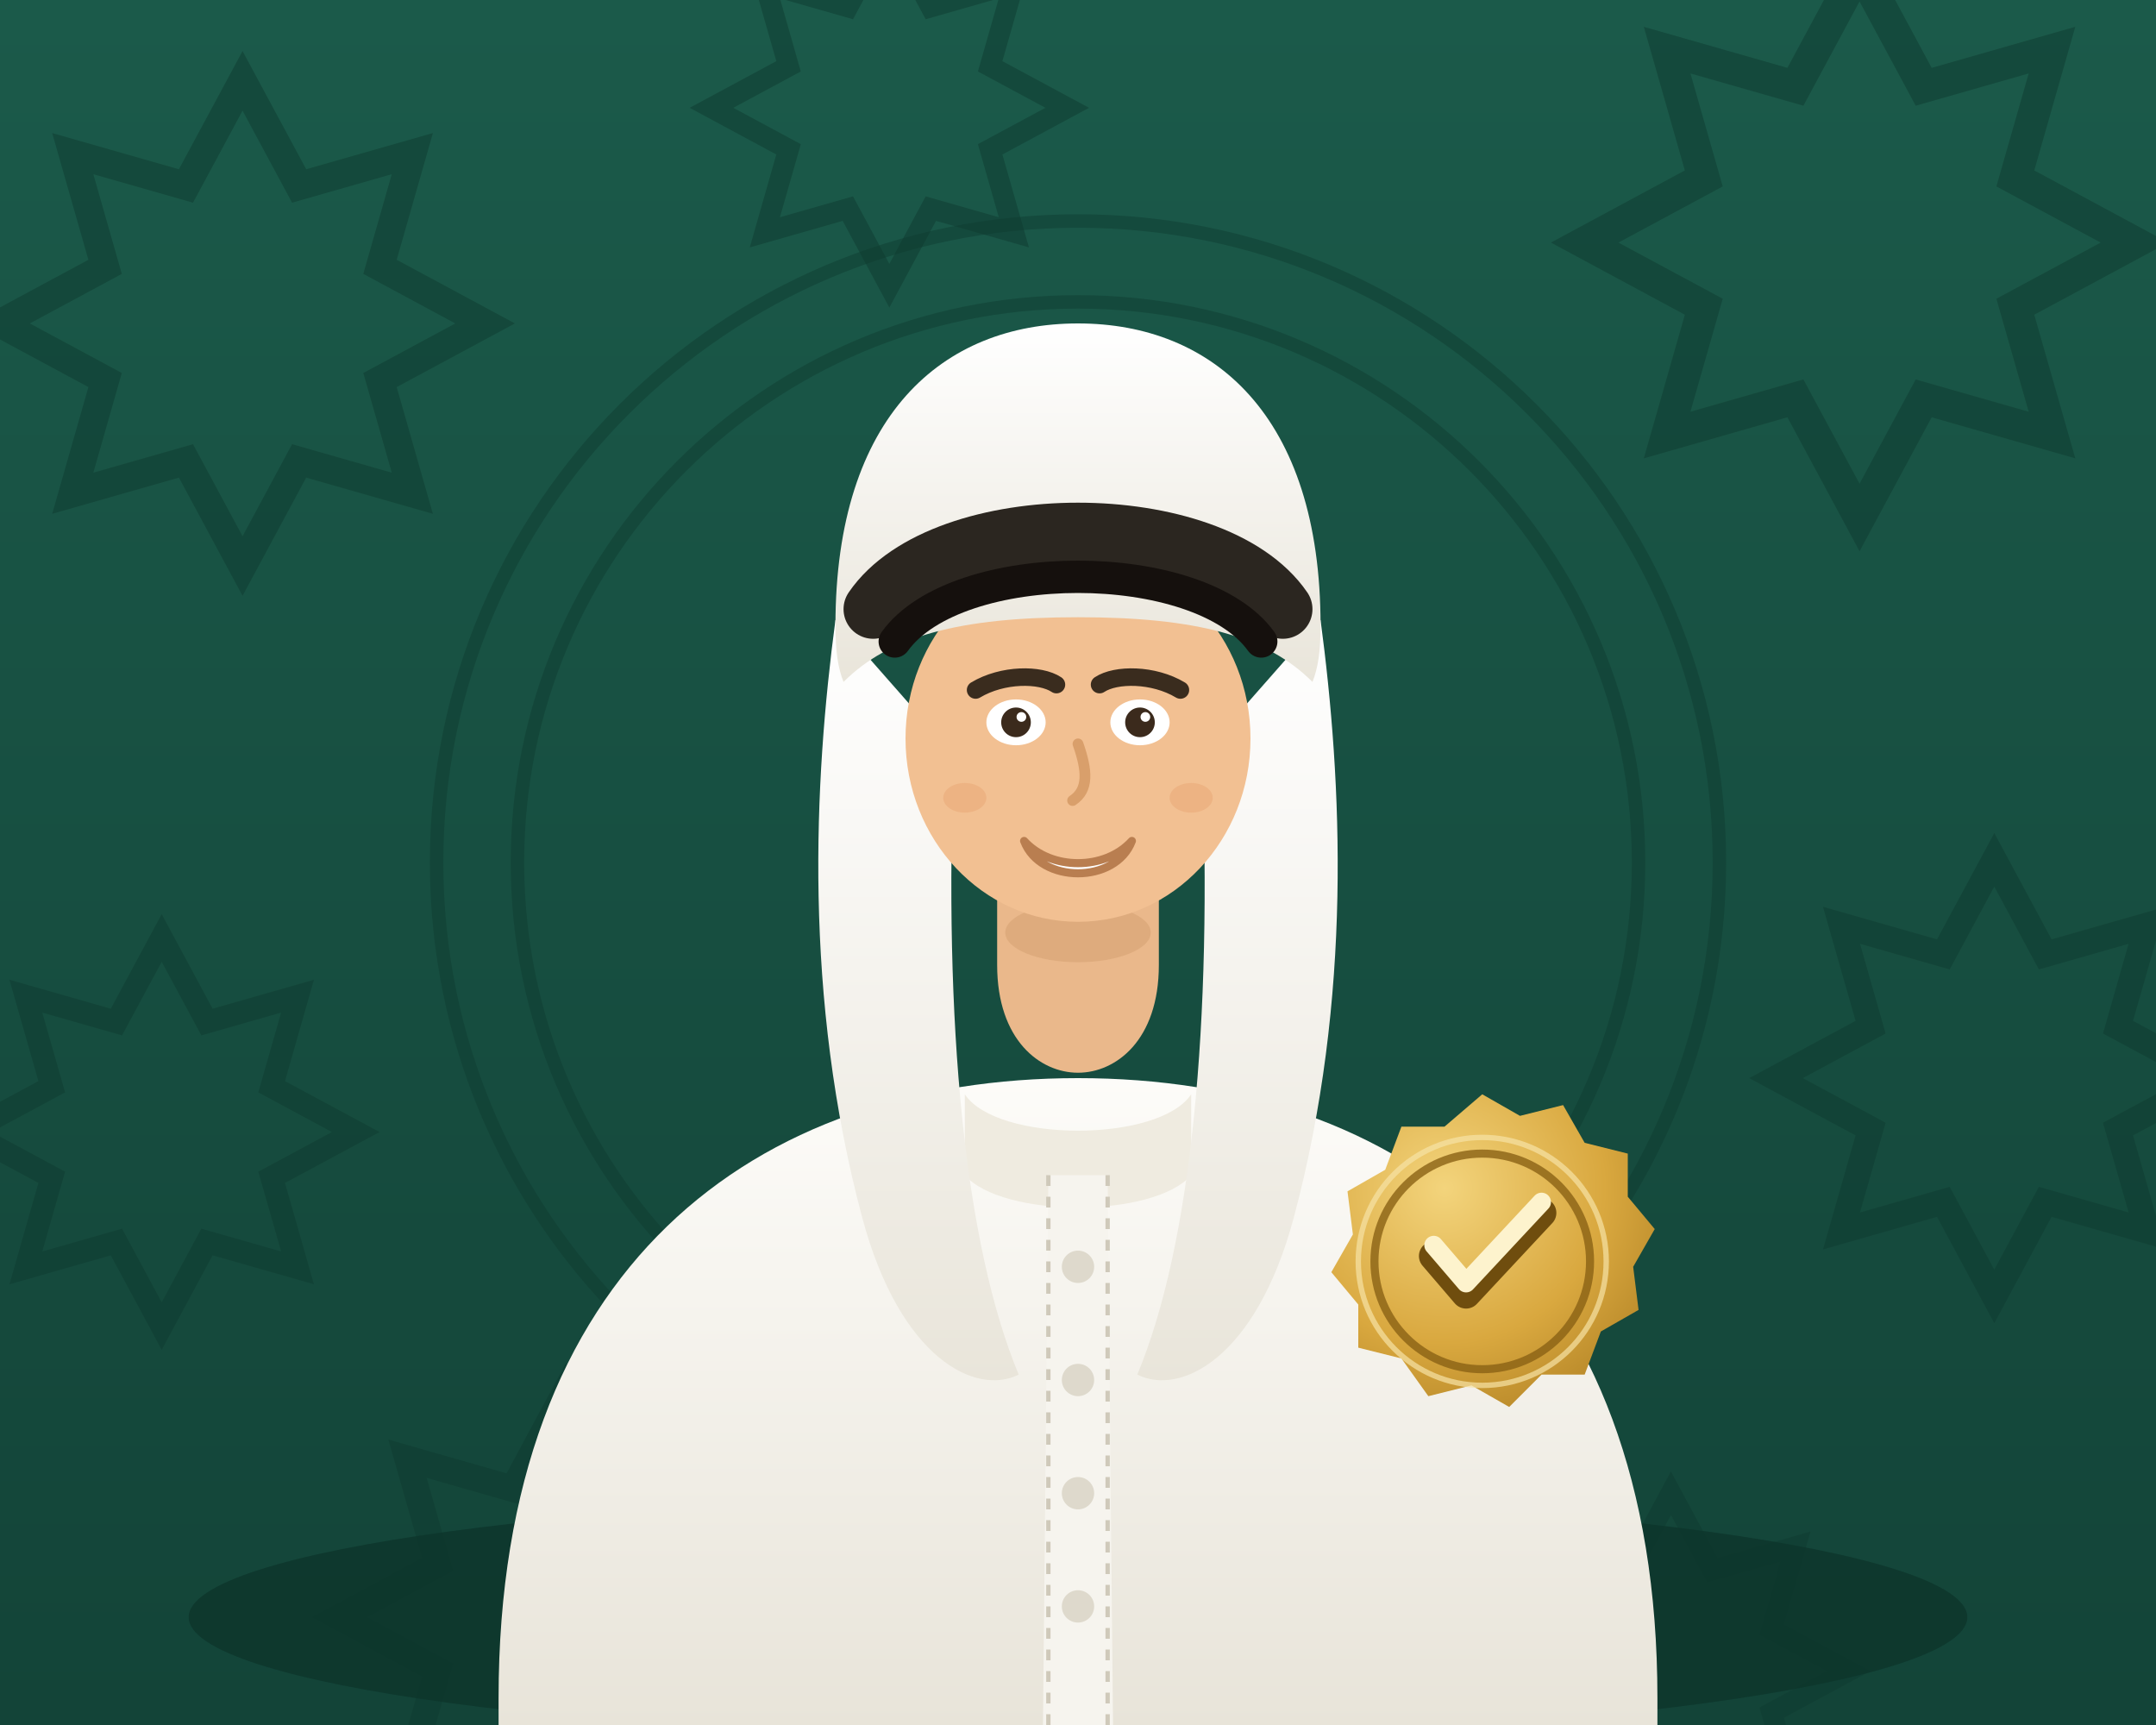
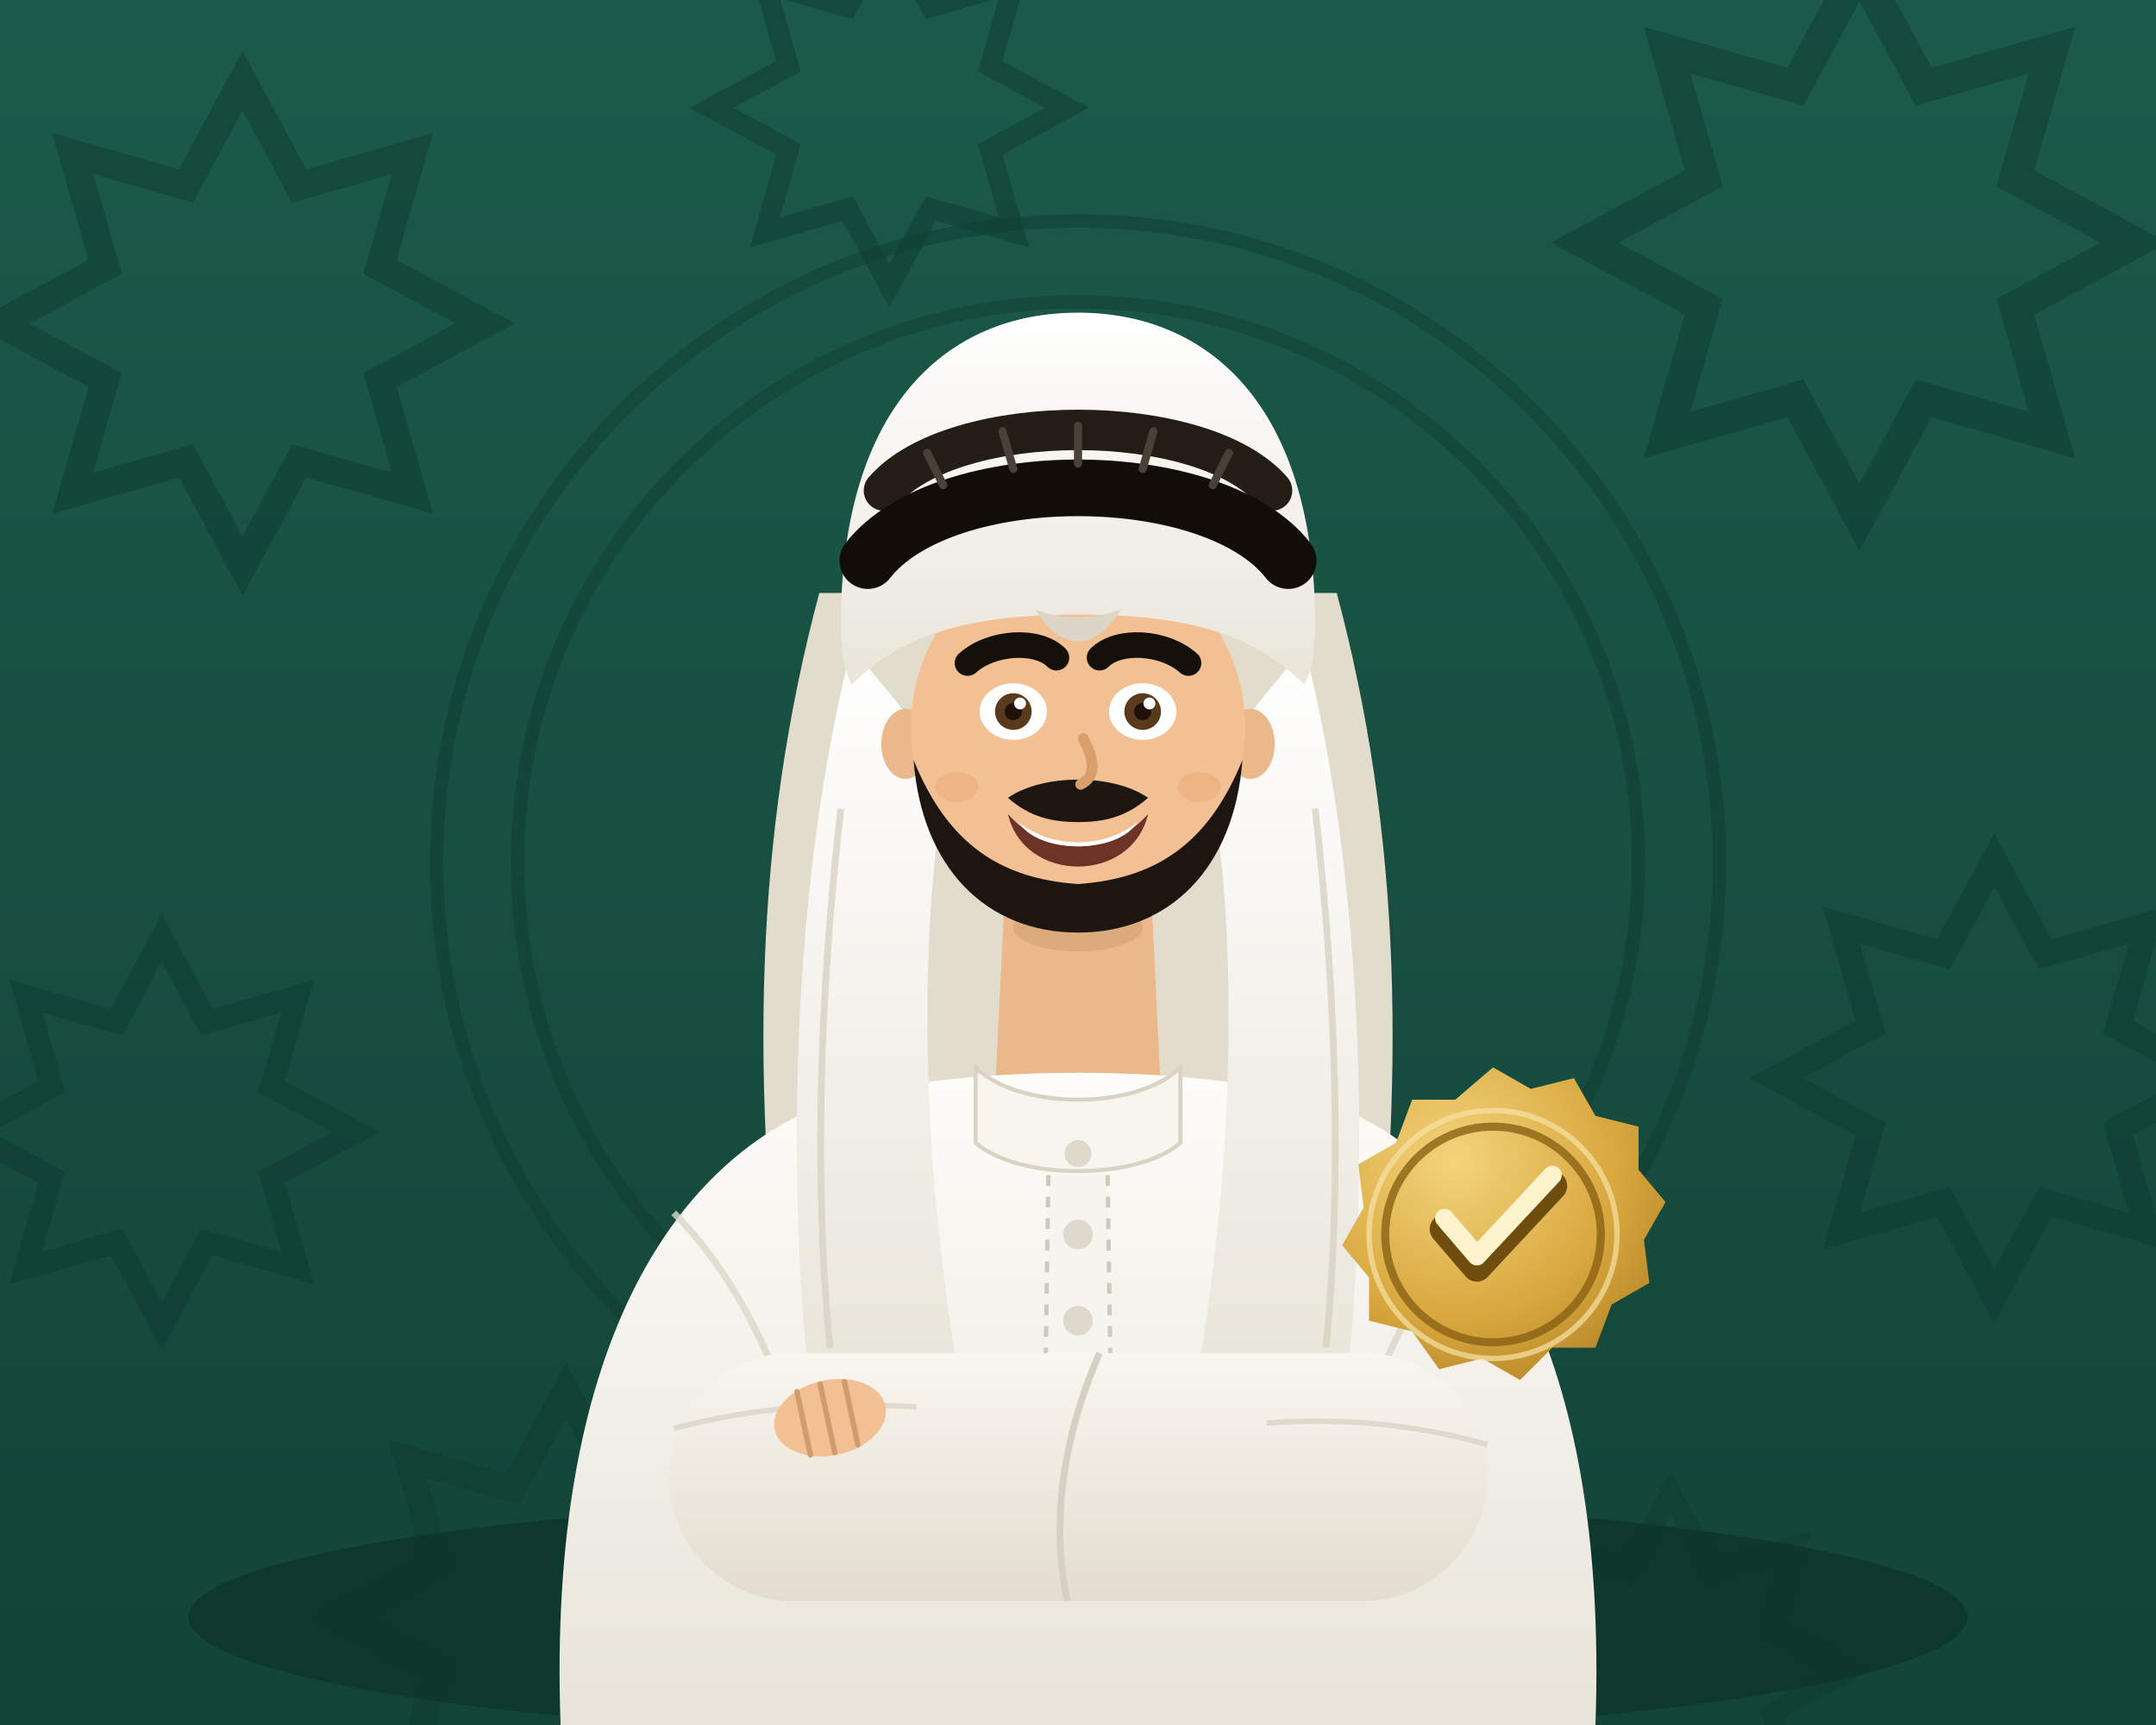
<svg xmlns="http://www.w3.org/2000/svg" viewBox="0 0 800 640" preserveAspectRatio="xMidYMid slice">
  <defs>
    <linearGradient id="bg" x1="0" y1="0" x2="0" y2="1">
      <stop offset="0" stop-color="#1b5a4a" />
      <stop offset="1" stop-color="#134438" />
    </linearGradient>
    <linearGradient id="ghutra" x1="0" y1="0" x2="0" y2="1">
      <stop offset="0" stop-color="#ffffff" />
      <stop offset="1" stop-color="#e9e5da" />
    </linearGradient>
    <linearGradient id="thobe" x1="0" y1="0" x2="0" y2="1">
      <stop offset="0" stop-color="#fdfcf9" />
      <stop offset="1" stop-color="#e8e4d9" />
+     </linearGradient>
+     <linearGradient id="sleeve" x1="0" y1="0" x2="0" y2="1">
+       <stop offset="0" stop-color="#f9f6f0" />
+       <stop offset="1" stop-color="#e2ddcf" />
    </linearGradient>
    <radialGradient id="gold" cx=".35" cy=".3" r=".9">
      <stop offset="0" stop-color="#f3d47c" />
      <stop offset=".55" stop-color="#d9a83f" />
      <stop offset="1" stop-color="#a97a1f" />
    </radialGradient>
    <g id="star8">
      <path d="M0 -60 L14 -34 L42 -42 L34 -14 L60 0 L34 14 L42 42 L14 34 L0 60 L-14 34 L-42 42 L-34 14 L-60 0 L-34 -14 L-42 -42 L-14 -34 Z" fill="none" stroke="#0e3a2f" stroke-width="7" />
    </g>
  </defs>
  <rect width="800" height="640" fill="url(#bg)" />
  <g opacity=".5">
    <use href="#star8" transform="translate(90 120) scale(1.5)" />
    <use href="#star8" transform="translate(330 40) scale(1.1)" />
    <use href="#star8" transform="translate(690 90) scale(1.7)" />
    <use href="#star8" transform="translate(60 420) scale(1.2)" />
    <use href="#star8" transform="translate(740 400) scale(1.35)" />
    <use href="#star8" transform="translate(210 600) scale(1.4)" />
    <use href="#star8" transform="translate(620 620) scale(1.1)" />
  </g>
  <g fill="none" stroke="#0e3a2f" stroke-width="5" opacity=".45">
    <circle cx="400" cy="320" r="238" />
    <circle cx="400" cy="320" r="208" />
  </g>
  <ellipse cx="400" cy="600" rx="330" ry="45" fill="#0c352b" opacity=".8" />
  <g transform="translate(400 340)">
-     <path d="M-215 290 C-215 130 -120 60 0 60 C120 60 215 130 215 290 L215 300 L-215 300 Z" fill="url(#thobe)" />
-     <path d="M-42 66 C-30 84 30 84 42 66 L42 96 C28 112 -28 112 -42 96 Z" fill="#efebe0" />
-     <path d="M-11 96 L11 96 L13 300 L-13 300 Z" fill="#f6f4ee" />
-     <path d="M-11 96 L-11 300 M11 96 L11 300" stroke="#cfc9ba" stroke-width="1.6" stroke-dasharray="4 4" />
-     <circle cx="0" cy="130" r="6" fill="#ded9cc" />
-     <circle cx="0" cy="172" r="6" fill="#ded9cc" />
-     <circle cx="0" cy="214" r="6" fill="#ded9cc" />
-     <circle cx="0" cy="256" r="6" fill="#ded9cc" />
-     <path d="M-30 18 C-30 46 -14 58 0 58 C14 58 30 46 30 18 L30 -8 L-30 -8 Z" fill="#eab88b" />
-     <ellipse cx="0" cy="6" rx="27" ry="11" fill="#d09c6c" opacity=".45" />
-     <path d="M-90 -110 C-98 -50 -102 30 -80 112 C-66 164 -38 178 -22 170 C-42 122 -50 40 -46 -60 Z" fill="url(#ghutra)" />
-     <path d="M90 -110 C98 -50 102 30 80 112 C66 164 38 178 22 170 C42 122 50 40 46 -60 Z" fill="url(#ghutra)" />
-     <ellipse cx="0" cy="-66" rx="64" ry="68" fill="#f2c092" />
-     <path d="M-90 -108 C-90 -186 -50 -220 0 -220 C50 -220 90 -186 90 -108 C90 -98 89 -92 87 -87 C70 -104 44 -111 0 -111 C-44 -111 -70 -104 -87 -87 C-89 -92 -90 -98 -90 -108 Z" fill="url(#ghutra)" />
-     <path d="M-76 -114 C-50 -152 50 -152 76 -114" stroke="#2b2620" stroke-width="22" fill="none" stroke-linecap="round" />
-     <path d="M-68 -102 C-45 -134 45 -134 68 -102" stroke="#15100d" stroke-width="12" fill="none" stroke-linecap="round" />
-     <path d="M-38 -84 C-28 -90 -14 -90 -8 -86" stroke="#3a2c1e" stroke-width="6.5" fill="none" stroke-linecap="round" />
-     <path d="M38 -84 C28 -90 14 -90 8 -86" stroke="#3a2c1e" stroke-width="6.5" fill="none" stroke-linecap="round" />
-     <ellipse cx="-23" cy="-72" rx="11" ry="8.5" fill="#ffffff" />
-     <ellipse cx="23" cy="-72" rx="11" ry="8.5" fill="#ffffff" />
-     <circle cx="-23" cy="-72" r="5.5" fill="#3b2a1c" />
-     <circle cx="23" cy="-72" r="5.5" fill="#3b2a1c" />
-     <circle cx="-21" cy="-74" r="1.8" fill="#ffffff" />
-     <circle cx="25" cy="-74" r="1.8" fill="#ffffff" />
-     <path d="M0 -64 C3.5 -54 4 -47 -2 -43" stroke="#d99f6b" stroke-width="4" fill="none" stroke-linecap="round" />
-     <path d="M-20 -28 C-10 -17 10 -17 20 -28 C14 -12 -14 -12 -20 -28 Z" fill="#ffffff" stroke="#b97e50" stroke-width="3" stroke-linejoin="round" />
-     <ellipse cx="-42" cy="-44" rx="8" ry="5.5" fill="#e8a674" opacity=".5" />
-     <ellipse cx="42" cy="-44" rx="8" ry="5.5" fill="#e8a674" opacity=".5" />
-     <g transform="translate(150 128)">
+     <path d="M-96 -120 C-120 -30 -122 60 -108 170 L108 170 C122 60 120 -30 96 -120 Z" fill="#e2dccd" />
+     <path d="M-27 -12 L27 -12 L31 70 L-31 70 Z" fill="#eab88b" />
+     <ellipse cx="0" cy="4" rx="24" ry="9" fill="#d09c6c" opacity=".5" />
+     <path d="M-192 300 C-197 160 -150 92 -95 70 C-50 54 50 54 95 70 C150 92 197 160 192 300 Z" fill="url(#thobe)" />
+     <path d="M-150 110 C-120 140 -100 190 -96 240 M150 110 C120 140 100 190 96 240" stroke="#ddd7c9" stroke-width="2.5" fill="none" opacity=".8" />
+     <path d="M-38 56 C-22 72 22 72 38 56 L38 84 C22 98 -22 98 -38 84 Z" fill="#f8f5ee" stroke="#d9d3c5" stroke-width="1.5" />
+     <path d="M-11 96 L11 96 L12 166 L-12 166 Z" fill="#f6f4ee" />
+     <path d="M-11 96 L-12 166 M11 96 L12 166" stroke="#cfc9ba" stroke-width="1.6" stroke-dasharray="4 4" />
+     <circle cx="0" cy="88" r="5" fill="#ded9cc" />
+     <circle cx="0" cy="118" r="5.5" fill="#ded9cc" />
+     <circle cx="0" cy="150" r="5.5" fill="#ded9cc" />
+     <path d="M-84 -100 C-102 -30 -110 70 -100 172 L-44 172 C-58 92 -60 4 -48 -56 Z" fill="url(#ghutra)" />
+     <path d="M84 -100 C102 -30 110 70 100 172 L44 172 C58 92 60 4 48 -56 Z" fill="url(#ghutra)" />
+     <path d="M-88 -40 C-96 30 -98 100 -92 160 M88 -40 C96 30 98 100 92 160" stroke="#d8d2c4" stroke-width="2.5" fill="none" opacity=".8" />
+     <path d="M-106 162 L106 162 C131 162 152 183 152 208 C152 233 131 254 106 254 L-106 254 C-131 254 -152 233 -152 208 C-152 183 -131 162 -106 162 Z" fill="url(#sleeve)" />
+     <path d="M8 162 C-6 194 -10 226 -4 254" stroke="#d6d0c2" stroke-width="2.5" fill="none" />
+     <path d="M-150 190 C-120 182 -90 180 -60 182 M152 196 C124 188 96 186 70 188" stroke="#d6d0c2" stroke-width="2" fill="none" opacity=".7" />
+     <g transform="translate(-92 186) rotate(-12)">
+       <ellipse rx="21" ry="14" fill="#f2c092" />
+       <path d="M-10 -12 L-10 12 M-1 -13 L-1 13 M8 -12 L8 12" stroke="#d09c6c" stroke-width="2" fill="none" stroke-linecap="round" />
+     </g>
+     <ellipse cx="-64" cy="-64" rx="9" ry="13" fill="#eab88b" />
+     <ellipse cx="64" cy="-64" rx="9" ry="13" fill="#eab88b" />
+     <ellipse cx="0" cy="-70" rx="62" ry="66" fill="#f2c092" />
+     <path d="M-61 -58 C-58 -18 -34 6 0 6 C34 6 58 -18 61 -58 C48 -26 28 -14 0 -12 C-28 -14 -48 -26 -61 -58 Z" fill="#1d150f" />
+     <path d="M-26 -44 C-13 -53 13 -53 26 -44 C18 -37 10 -35 0 -35 C-10 -35 -18 -37 -26 -44 Z" fill="#1d150f" />
+     <path d="M-26 -38 C-12 -22 12 -22 26 -38 C20 -12 -20 -12 -26 -38 Z" fill="#6d3327" />
+     <path d="M-22 -35 C-10 -25 10 -25 22 -35 C15 -23 -15 -23 -22 -35 Z" fill="#ffffff" />
+     <path d="M2 -66 C6 -58 7 -52 1 -49" stroke="#d99f6b" stroke-width="4" fill="none" stroke-linecap="round" />
+     <path d="M-41 -94 C-32 -102 -15 -103 -8 -96" stroke="#16100b" stroke-width="9.5" fill="none" stroke-linecap="round" />
+     <path d="M41 -94 C32 -102 15 -103 8 -96" stroke="#16100b" stroke-width="9.5" fill="none" stroke-linecap="round" />
+     <ellipse cx="-24" cy="-76" rx="12.5" ry="10.5" fill="#ffffff" />
+     <ellipse cx="24" cy="-76" rx="12.5" ry="10.5" fill="#ffffff" />
+     <circle cx="-24" cy="-76" r="6.8" fill="#5a3a1d" />
+     <circle cx="24" cy="-76" r="6.8" fill="#5a3a1d" />
+     <circle cx="-24" cy="-76" r="3.2" fill="#201007" />
+     <circle cx="24" cy="-76" r="3.2" fill="#201007" />
+     <circle cx="-21.5" cy="-79" r="2.2" fill="#ffffff" />
+     <circle cx="26.5" cy="-79" r="2.2" fill="#ffffff" />
+     <ellipse cx="-45" cy="-48" rx="8" ry="5.5" fill="#e8a674" opacity=".45" />
+     <ellipse cx="45" cy="-48" rx="8" ry="5.5" fill="#e8a674" opacity=".45" />
+     <path d="M-88 -108 C-88 -190 -48 -224 0 -224 C48 -224 88 -190 88 -108 C88 -96 86 -90 84 -86 C66 -104 42 -112 0 -112 C-42 -112 -66 -104 -84 -86 C-86 -90 -88 -96 -88 -108 Z" fill="url(#ghutra)" />
+     <path d="M-16 -114 C-6 -98 6 -98 16 -114 C6 -110 -6 -110 -16 -114 Z" fill="#ddd6c8" />
+     <path d="M-72 -158 C-46 -188 46 -188 72 -158" stroke="#241d16" stroke-width="15" fill="none" stroke-linecap="round" />
+     <path d="M-78 -132 C-50 -168 50 -168 78 -132" stroke="#120d09" stroke-width="21" fill="none" stroke-linecap="round" />
+     <path d="M-56 -172 L-50 -160 M-28 -180 L-24 -166 M0 -182 L0 -168 M28 -180 L24 -166 M56 -172 L50 -160" stroke="#4a4038" stroke-width="3" stroke-linecap="round" />
+     <g transform="translate(154 118)">
      <path d="M0 -62 L14 -54 L30 -58 L38 -44 L54 -40 L54 -24 L64 -12 L56 2 L58 18 L44 26 L38 42 L22 42 L10 54 L-4 46 L-20 50 L-30 36 L-46 32 L-46 16 L-56 4 L-48 -10 L-50 -26 L-36 -34 L-30 -50 L-14 -50 Z" fill="url(#gold)" />
      <circle r="40" fill="none" stroke="#8a6114" stroke-width="3" opacity=".8" />
      <circle r="46" fill="none" stroke="#f7e3a5" stroke-width="2" opacity=".7" />
      <path d="M-18 -2 L-6 12 L22 -18" stroke="#6f4d0e" stroke-width="11" fill="none" stroke-linecap="round" stroke-linejoin="round" />
      <path d="M-18 -6 L-6 8 L22 -22" stroke="#fdf3cd" stroke-width="7" fill="none" stroke-linecap="round" stroke-linejoin="round" />
    </g>
  </g>
</svg>
